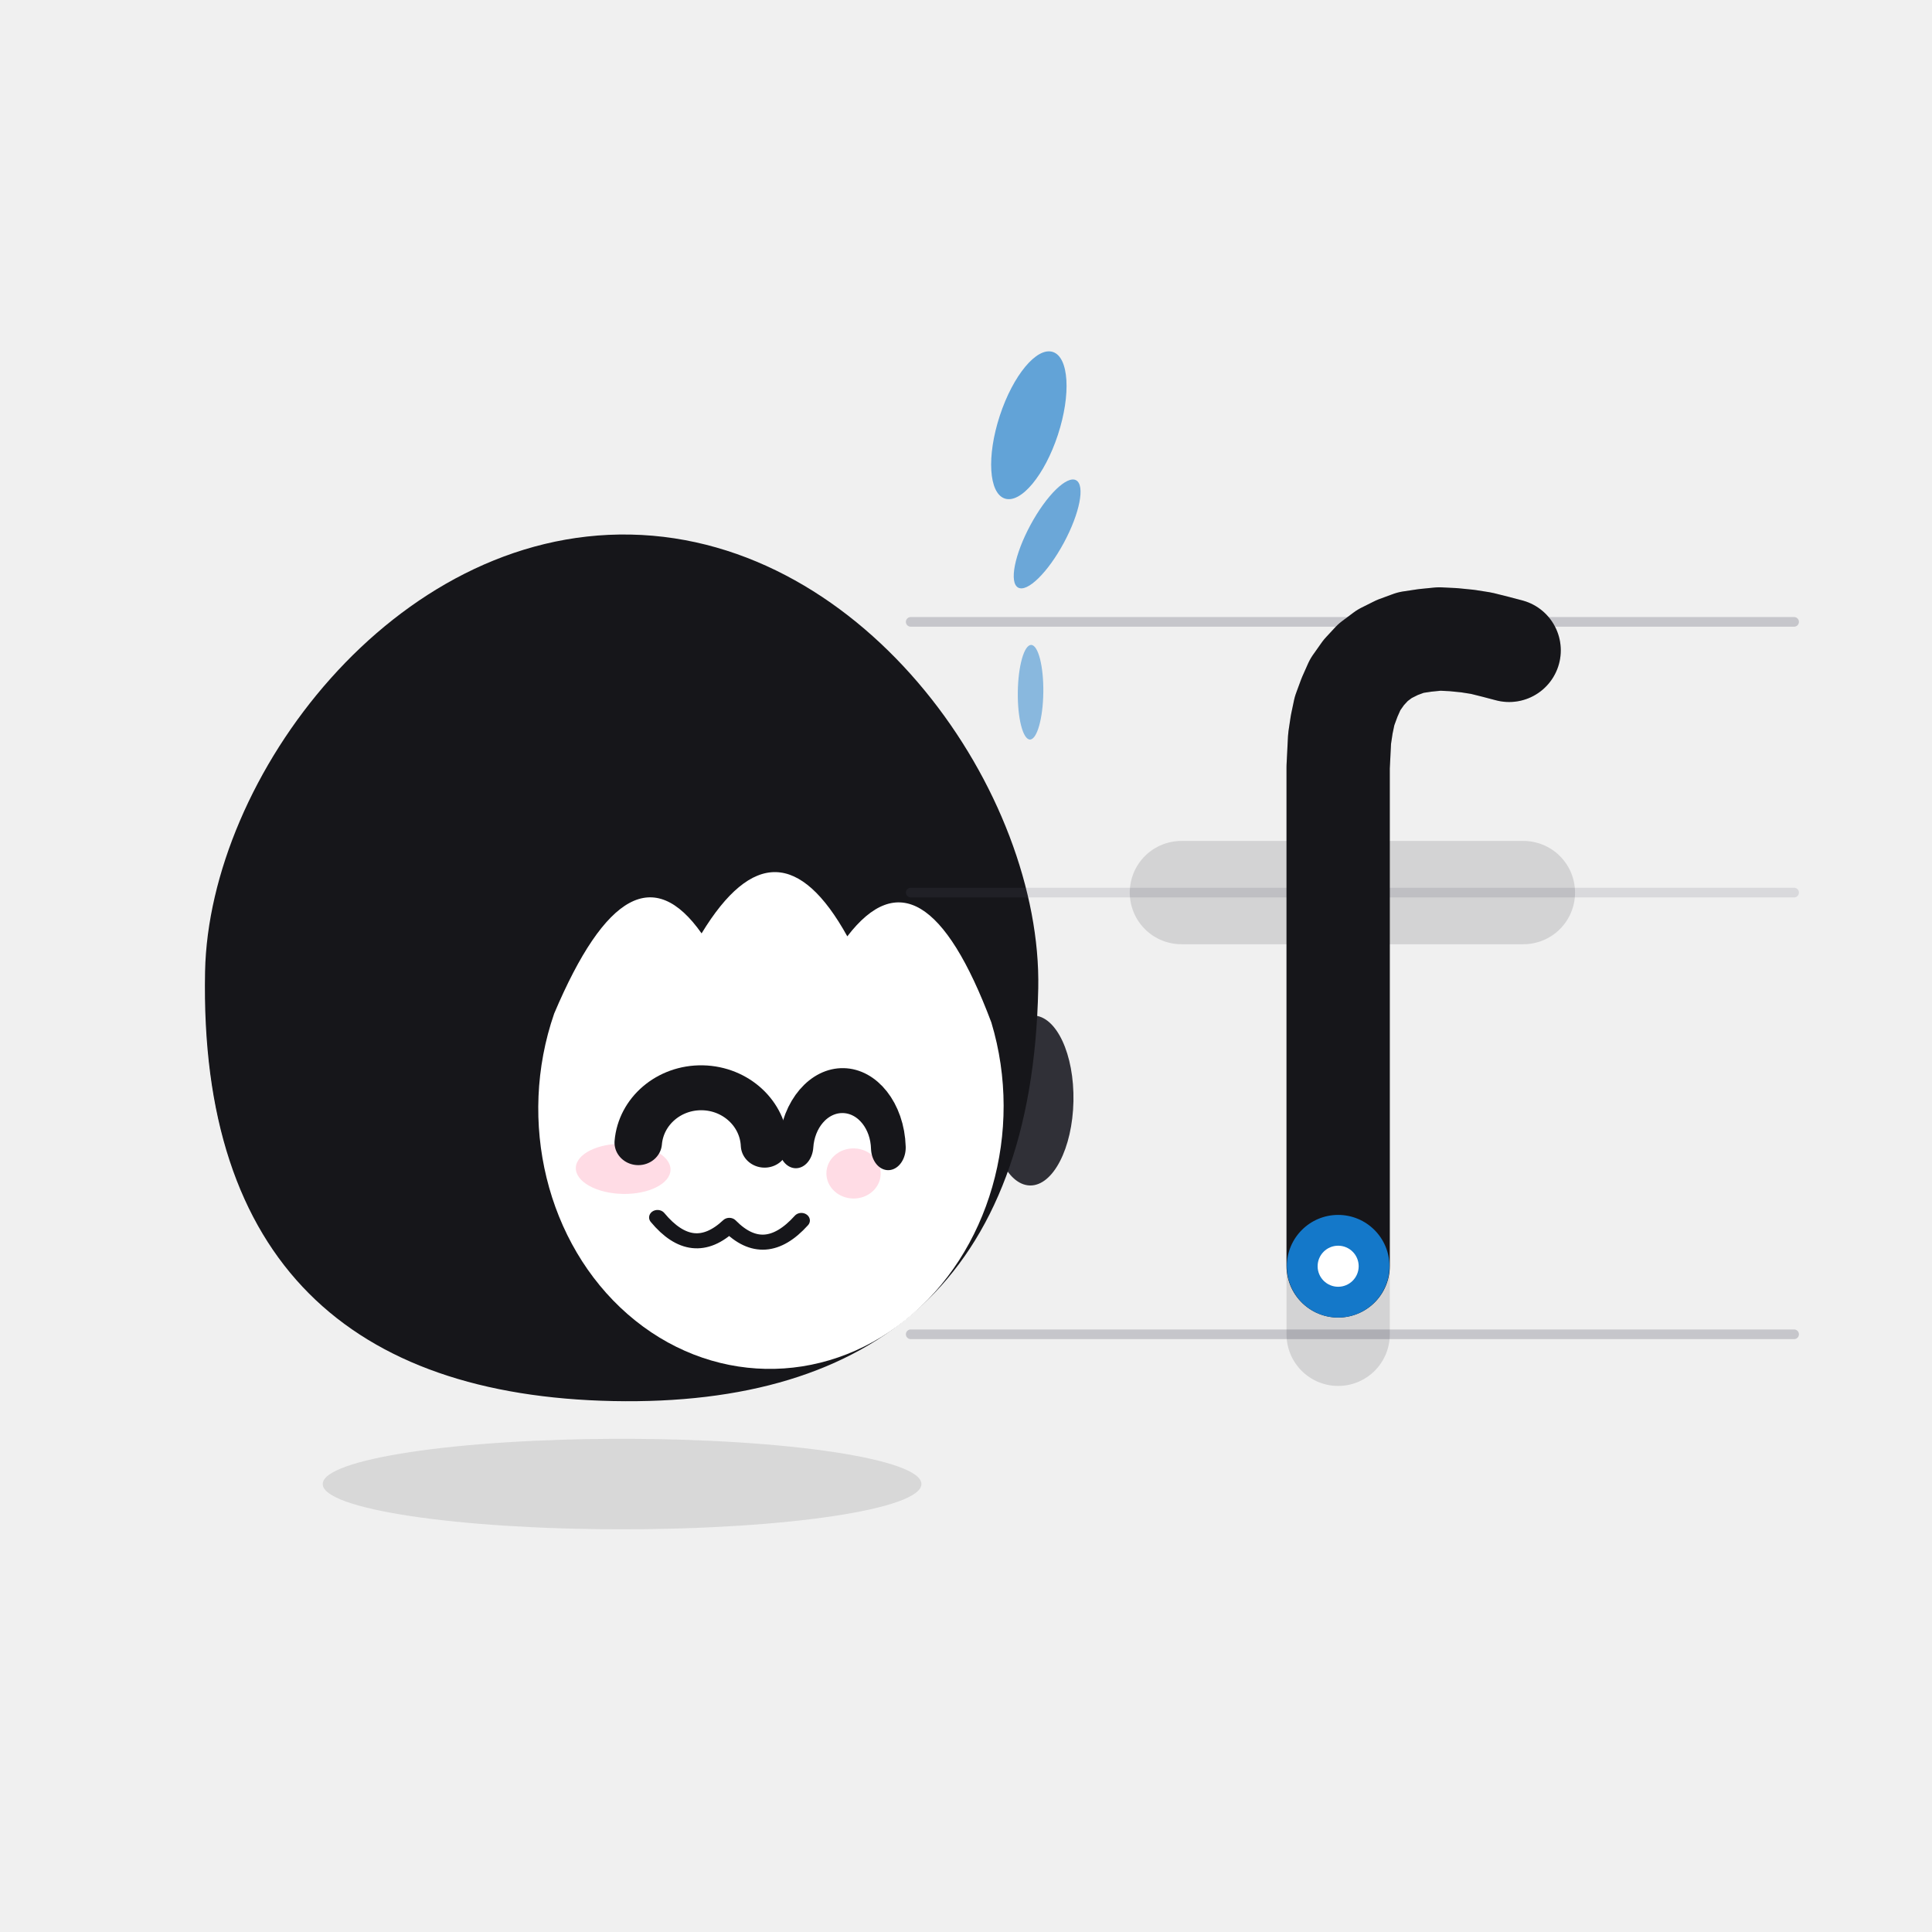
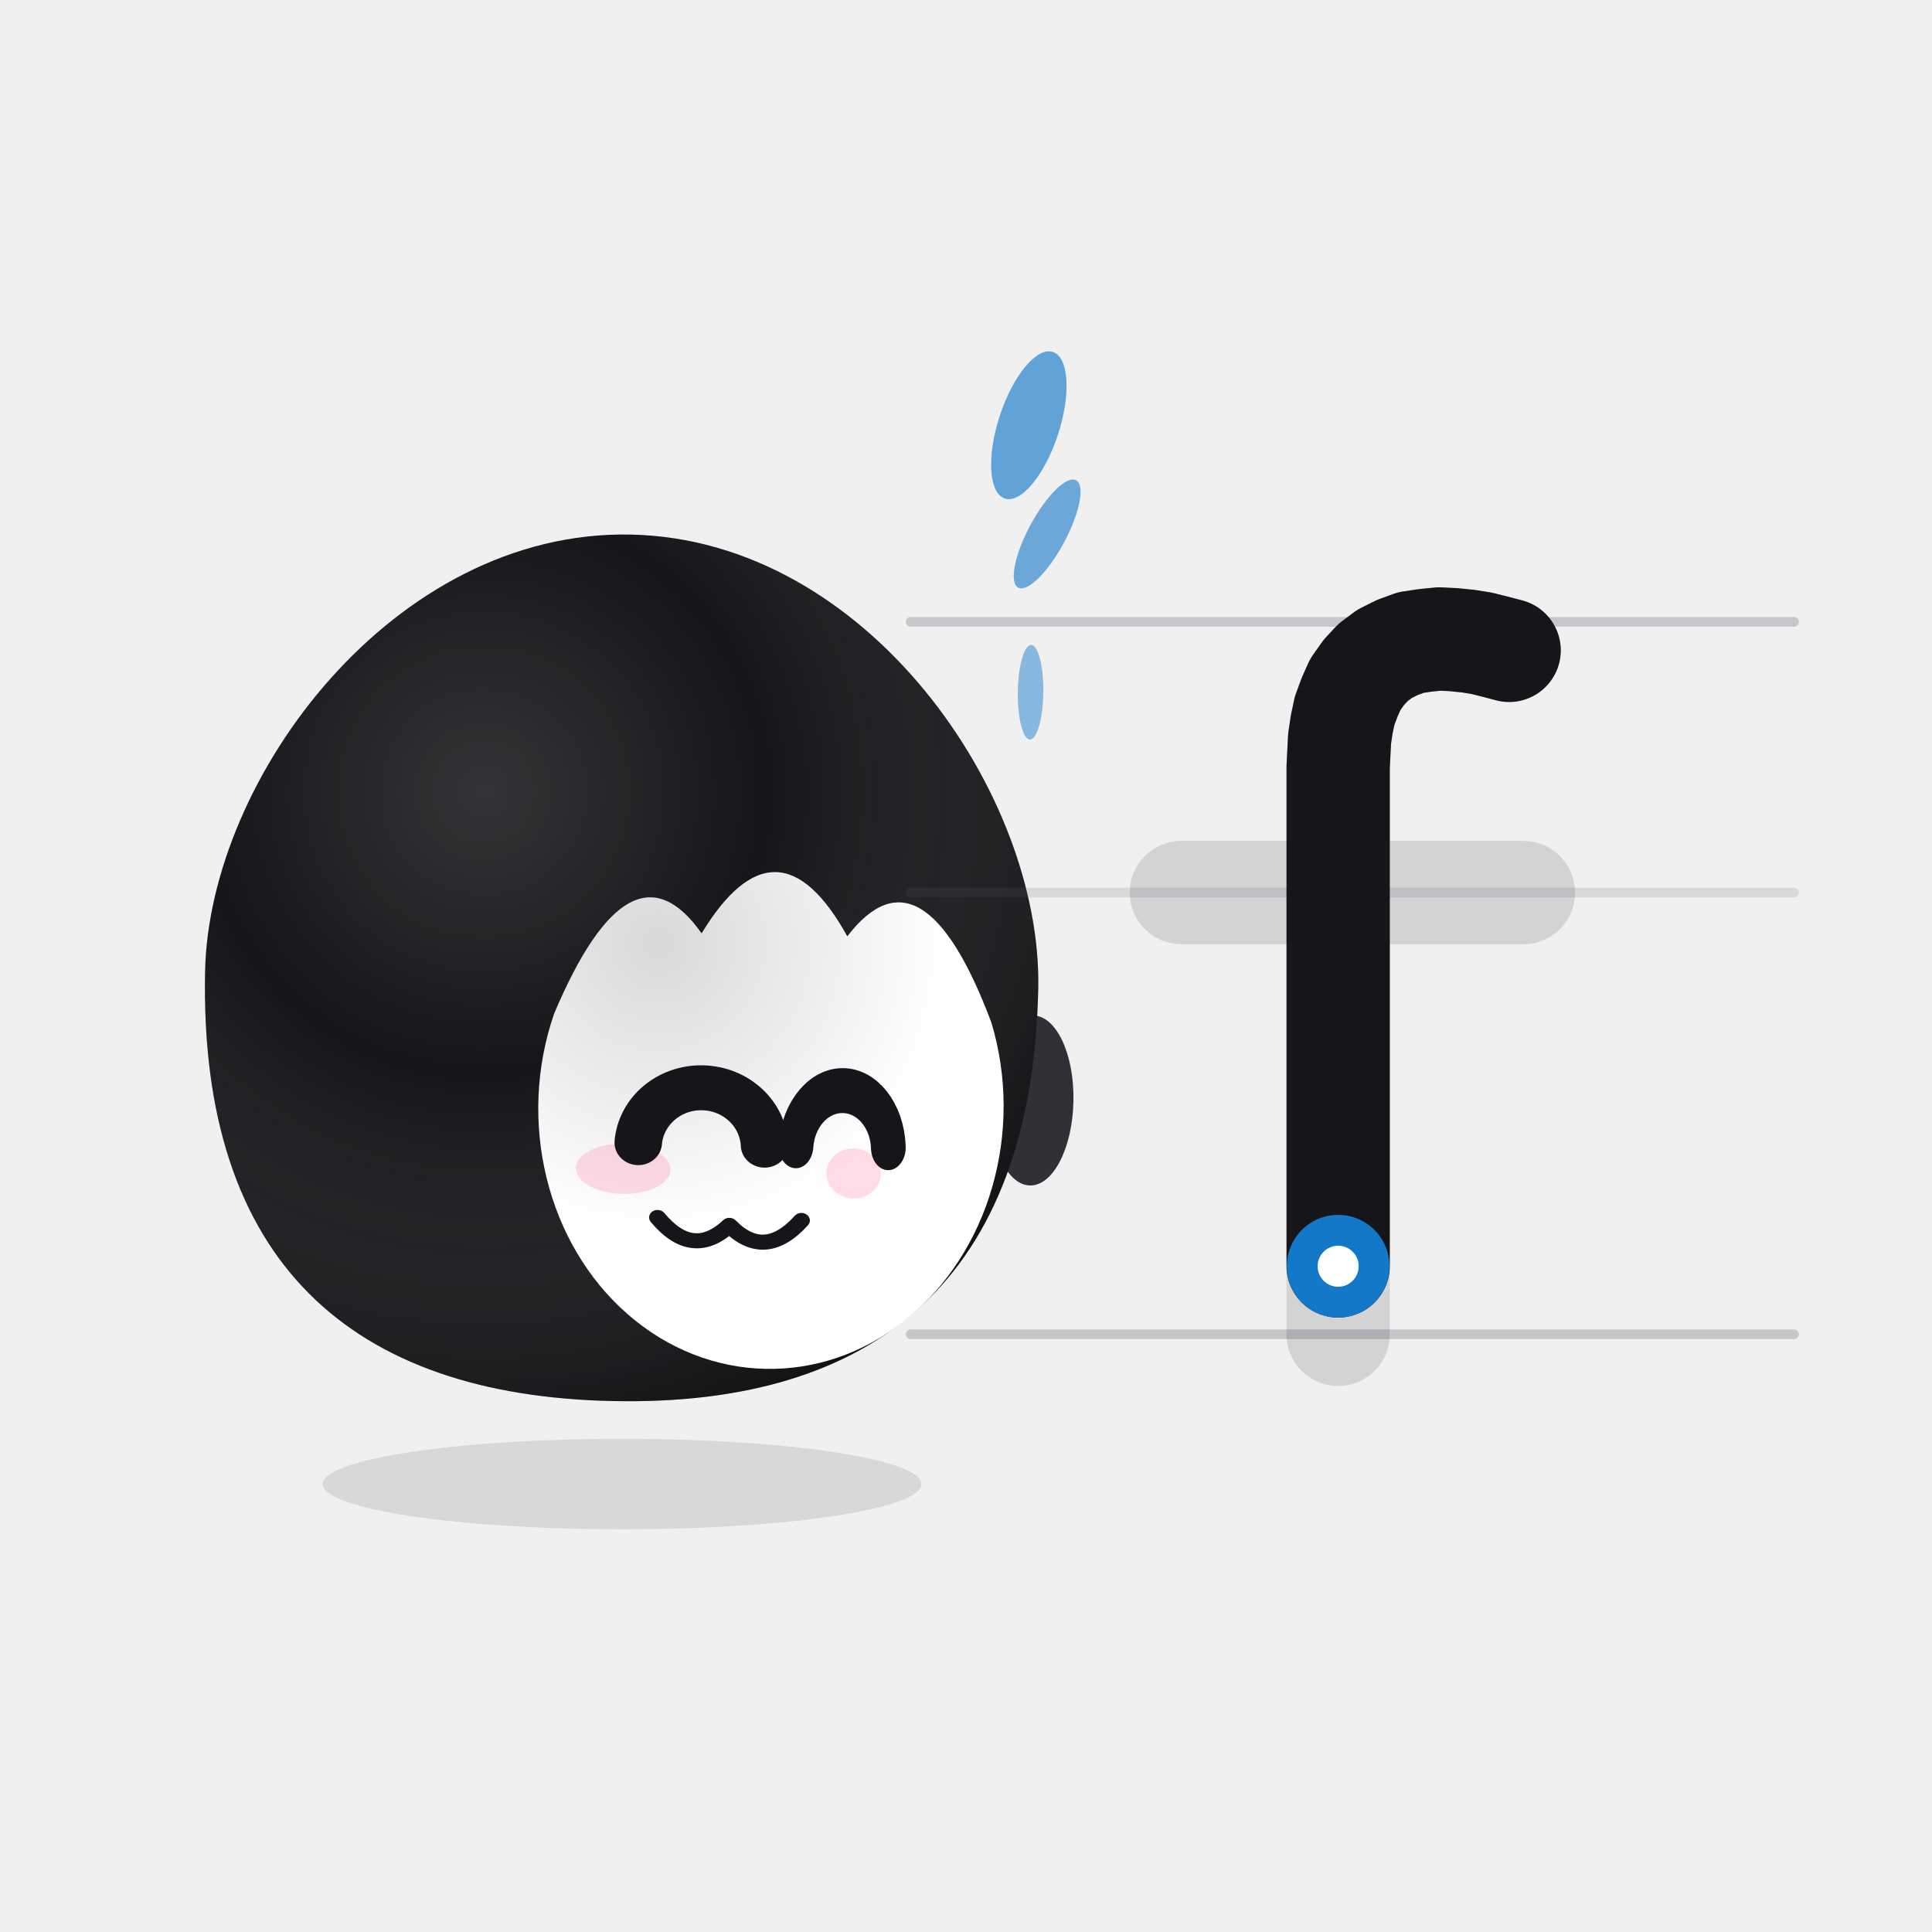
<svg xmlns="http://www.w3.org/2000/svg" width="320" height="320" viewBox="0 0 320 320">
  <defs>
+     <radialGradient id="bg0" gradientUnits="userSpaceOnUse" cx="-34" cy="-41.6" r="162" fx="-34" fy="-41.6">
+       <stop offset="0" stop-color="rgba(255,255,255,0.13)" />
+       <stop offset="0.42" stop-color="rgba(255,255,255,0)" />
+       <stop offset="1" stop-color="rgba(0,0,0,0.26)" />
+     </radialGradient>
    <clipPath id="bc1">
+       <path d="M88.911 11.306C97.348 37.362 89.573 66.554 69.784 83.112C49.996 99.67 22.886 99.67 3.097 83.112C-16.691 66.554 -24.466 37.362 -16.029 11.306Q1.461 -32.484 18.951 -8.65Q36.441 -38.774 53.931 -8.65Q71.421 -32.484 88.911 11.306Z" transform="matrix(0.69 0.014 -0.014 0.69 103.007 160.301)" />
+     </clipPath>
+     <radialGradient id="bg1" gradientUnits="userSpaceOnUse" cx="8.522" cy="-6.14" r="116.105" fx="8.522" fy="-6.14">
+       <stop offset="0" stop-color="rgba(0,0,0,0.15)" />
+       <stop offset="0.6" stop-color="rgba(0,0,0,0)" />
+     </radialGradient>
+     <clipPath id="bc2">
      <path d="M88.911 11.306C97.348 37.362 89.573 66.554 69.784 83.112C49.996 99.67 22.886 99.67 3.097 83.112C-16.691 66.554 -24.466 37.362 -16.029 11.306Q1.461 -32.484 18.951 -8.65Q36.441 -38.774 53.931 -8.65Q71.421 -32.484 88.911 11.306Z" transform="matrix(0.69 0.014 -0.014 0.69 103.007 160.301)" />
    </clipPath>
  </defs>
  <path d="M-10.84 126C-10.84 132.075 -43.438 137 -83.649 137C-123.86 137 -156.457 132.075 -156.457 126C-156.457 119.925 -123.86 115 -83.649 115C-43.438 115 -10.84 119.925 -10.84 126" fill="rgba(22,22,26,0.13)" fill-opacity="0.862" transform="matrix(0.681 0 0 0.681 160 160)" />
  <path d="M3.062 0C3.062 6.271 1.691 11.355 0 11.355C-1.691 11.355 -3.062 6.271 -3.062 0C-3.062 -6.271 -1.691 -11.355 0 -11.355C1.691 -11.355 3.062 -6.271 3.062 0" fill="#1478C9" fill-opacity="0.468" transform="matrix(0.69 0.009 -0.009 0.69 170.693 114.656)" />
  <path d="M-10.215 -10.816C-8.289 -8.119 -9.498 -3.956 -12.914 -1.517C-16.33 0.922 -20.66 0.713 -22.585 -1.984C-24.511 -4.681 -23.302 -8.844 -19.886 -11.283C-16.47 -13.722 -12.14 -13.513 -10.215 -10.816" fill="#2A2A31" fill-opacity="0.963" transform="matrix(0.402 0.008 -0.014 0.69 170.882 182.276)" />
  <path d="M17.2 0C17.2 11.267 9.499 20.4 0 20.4C-9.499 20.4 -17.2 11.267 -17.2 0C-17.2 -11.267 -9.499 -20.4 0 -20.4C9.499 -20.4 17.2 -11.267 17.2 0" fill="#2A2A31" fill-opacity="0.963" transform="matrix(0.402 0.008 -0.014 0.69 170.882 182.276)" />
  <path d="M-6.798 -97.634C46.019 -97.634 86.202 -40.33 86.202 3.932C86.202 70.326 51.489 99.966 -6.798 99.966C-65.084 99.966 -99.798 70.326 -99.798 3.932C-99.798 -40.33 -59.614 -97.634 -6.798 -97.634Z" fill="#16161A" transform="matrix(0.69 0.014 -0.014 0.69 103.007 160.301)" />
  <path d="M0 -104C56.792 -104 100 -43.68 100 2.912C100 72.8 62.674 104 0 104C-62.674 104 -100 72.8 -100 2.912C-100 -43.68 -56.792 -104 0 -104Z" fill="#16161A" transform="matrix(0.69 0.014 -0.014 0.69 103.007 160.301)" />
+   <path d="M0 -104C56.792 -104 100 -43.68 100 2.912C100 72.8 62.674 104 0 104C-62.674 104 -100 72.8 -100 2.912C-100 -43.68 -56.792 -104 0 -104Z" fill="url(#bg0)" transform="matrix(0.69 0.014 -0.014 0.69 103.007 160.301)" />
  <path d="M88.911 11.306C97.348 37.362 89.573 66.554 69.784 83.112C49.996 99.67 22.886 99.67 3.097 83.112C-16.691 66.554 -24.466 37.362 -16.029 11.306Q1.461 -32.484 18.951 -8.65Q36.441 -38.774 53.931 -8.65Q71.421 -32.484 88.911 11.306Z" fill="#FFFFFF" transform="matrix(0.69 0.014 -0.014 0.69 103.007 160.301)" />
+   <g clip-path="url(#bc1)">
+     <path d="M88.911 11.306C97.348 37.362 89.573 66.554 69.784 83.112C49.996 99.67 22.886 99.67 3.097 83.112C-16.691 66.554 -24.466 37.362 -16.029 11.306Q1.461 -32.484 18.951 -8.65Q36.441 -38.774 53.931 -8.65Q71.421 -32.484 88.911 11.306Z" fill="url(#bg1)" transform="matrix(0.69 0.014 -0.014 0.69 103.007 160.301)" />
+   </g>
  <path d="M11.5 0C11.5 3.866 6.351 7 0 7C-6.351 7 -11.5 3.866 -11.5 0C-11.5 -3.866 -6.351 -7 0 -7C6.351 -7 11.5 -3.866 11.5 0" fill="rgba(255,138,168,0.42)" fill-opacity="0.7" transform="matrix(0.682 0.014 -0.012 0.593 103.216 193.6)" />
  <path d="M11.5 0C11.5 3.866 6.351 7 0 7C-6.351 7 -11.5 3.866 -11.5 0C-11.5 -3.866 -6.351 -7 0 -7C6.351 -7 11.5 -3.866 11.5 0" fill="rgba(255,138,168,0.42)" fill-opacity="0.7" transform="matrix(0.391 0.008 -0.012 0.593 141.375 194.363)" />
-   <g clip-path="url(#bc1)">
+   <g clip-path="url(#bc2)">
    <path d="M-15.968 -1.005C-15.438 -9.434 -8.446 -16 0 -16C8.446 -16 15.438 -9.434 15.968 -1.005" fill="none" stroke="#16161A" stroke-width="12" stroke-linecap="round" stroke-linejoin="round" transform="matrix(0.655 0.013 -0.012 0.62 116.159 190.092)" />
    <path d="M-15.968 -1.005C-15.438 -9.434 -8.446 -16 0 -16C8.446 -16 15.438 -9.434 15.968 -1.005" fill="none" stroke="#16161A" stroke-width="12" stroke-linecap="round" stroke-linejoin="round" transform="matrix(0.479 0.01 -0.012 0.62 139.48 190.558)" />
    <path d="M-20.4 -3.57Q-10.2 9.69 0 -1.53Q10.2 9.69 20.4 -3.57" fill="none" stroke="#16161A" stroke-width="4.8" stroke-linecap="round" stroke-linejoin="round" transform="matrix(0.584 0.012 -0.01 0.519 120.79 203.753)" />
  </g>
  <path d="M7.338 0C7.338 10.22 4.053 18.505 0 18.505C-4.053 18.505 -7.338 10.22 -7.338 0C-7.338 -10.22 -4.053 -18.505 0 -18.505C4.053 -18.505 7.338 -10.22 7.338 0" fill="#1478C9" fill-opacity="0.644" transform="matrix(0.656 0.215 -0.215 0.656 170.41 70.436)" />
  <path d="M4.536 0C4.536 8.077 2.505 14.624 0 14.624C-2.505 14.624 -4.536 8.077 -4.536 0C-4.536 -8.077 -2.505 -14.624 0 -14.624C2.505 -14.624 4.536 -8.077 4.536 0" fill="#1478C9" fill-opacity="0.603" transform="matrix(0.608 0.328 -0.328 0.608 173.439 88.435)" />
  <path d="M-73.16 -59L73.16 -59" fill="none" stroke="#5C5C6E" stroke-width="1.6" stroke-linecap="round" stroke-linejoin="round" stroke-opacity="0.28" transform="matrix(1 0 0 1 224 162)" />
  <path d="M-73.16 -14.16L73.16 -14.16" fill="none" stroke="#5C5C6E" stroke-width="1.6" stroke-linecap="round" stroke-linejoin="round" stroke-opacity="0.15" transform="matrix(1 0 0 1 224 162)" />
  <path d="M-73.16 59L73.16 59" fill="none" stroke="#5C5C6E" stroke-width="1.6" stroke-linecap="round" stroke-linejoin="round" stroke-opacity="0.28" transform="matrix(1 0 0 1 224 162)" />
  <path d="M0.22 -0.46L0.201 -0.465L0.181 -0.47L0.162 -0.473L0.142 -0.475L0.122 -0.476L0.102 -0.474L0.082 -0.471L0.063 -0.464L0.045 -0.455L0.029 -0.443L0.016 -0.429L0.004 -0.412L-0.004 -0.394L-0.011 -0.375L-0.015 -0.356L-0.018 -0.336L-0.019 -0.316L-0.02 -0.296L-0.02 -0.276L-0.02 -0.256L-0.02 -0.236L-0.02 -0.216L-0.02 -0.196L-0.02 -0.176L-0.02 -0.156L-0.02 -0.136L-0.02 -0.116L-0.02 -0.096L-0.02 -0.076L-0.02 -0.056L-0.02 -0.036L-0.02 -0.016L-0.02 0.004L-0.02 0.024L-0.02 0.044L-0.02 0.064L-0.02 0.084L-0.02 0.104L-0.02 0.124L-0.02 0.144L-0.02 0.164L-0.02 0.184L-0.02 0.204L-0.02 0.224L-0.02 0.244L-0.02 0.264L-0.02 0.284L-0.02 0.304L-0.02 0.324L-0.02 0.344L-0.02 0.364L-0.02 0.384L-0.02 0.404L-0.02 0.424L-0.02 0.444L-0.02 0.464L-0.02 0.484L-0.02 0.5" fill="none" stroke="rgba(22,22,26,0.13)" stroke-width="0.145" stroke-linecap="round" stroke-linejoin="round" transform="matrix(118 0 0 118 224 162)" />
  <path d="M-0.24 -0.12L-0.22 -0.12L-0.2 -0.12L-0.18 -0.12L-0.16 -0.12L-0.14 -0.12L-0.12 -0.12L-0.1 -0.12L-0.08 -0.12L-0.06 -0.12L-0.04 -0.12L-0.02 -0.12L0 -0.12L0.02 -0.12L0.04 -0.12L0.06 -0.12L0.08 -0.12L0.1 -0.12L0.12 -0.12L0.14 -0.12L0.16 -0.12L0.18 -0.12L0.2 -0.12L0.22 -0.12L0.24 -0.12" fill="none" stroke="rgba(22,22,26,0.13)" stroke-width="0.145" stroke-linecap="round" stroke-linejoin="round" transform="matrix(118 0 0 118 224 162)" />
  <path d="M0.22 -0.46L0.201 -0.465L0.181 -0.47L0.162 -0.473L0.142 -0.475L0.122 -0.476L0.102 -0.474L0.082 -0.471L0.063 -0.464L0.045 -0.455L0.029 -0.443L0.016 -0.429L0.004 -0.412L-0.004 -0.394L-0.011 -0.375L-0.015 -0.356L-0.018 -0.336L-0.019 -0.316L-0.02 -0.296L-0.02 -0.276L-0.02 -0.256L-0.02 -0.236L-0.02 -0.216L-0.02 -0.196L-0.02 -0.176L-0.02 -0.156L-0.02 -0.136L-0.02 -0.116L-0.02 -0.096L-0.02 -0.076L-0.02 -0.056L-0.02 -0.036L-0.02 -0.016L-0.02 0.004L-0.02 0.024L-0.02 0.044L-0.02 0.064L-0.02 0.084L-0.02 0.104L-0.02 0.124L-0.02 0.144L-0.02 0.164L-0.02 0.184L-0.02 0.204L-0.02 0.224L-0.02 0.244L-0.02 0.264L-0.02 0.284L-0.02 0.304L-0.02 0.324L-0.02 0.344L-0.02 0.364L-0.02 0.384L-0.02 0.404L-0.02 0.404" fill="none" stroke="#16161A" stroke-width="0.145" stroke-linecap="round" stroke-linejoin="round" transform="matrix(118 0 0 118 224 162)" />
  <path d="M8.5 0C8.5 4.694 4.694 8.5 0 8.5C-4.694 8.5 -8.5 4.694 -8.5 0C-8.5 -4.694 -4.694 -8.5 0 -8.5C4.694 -8.5 8.5 -4.694 8.5 0" fill="#1478C9" transform="matrix(1 0 0 1 221.64 209.728)" />
  <path d="M3.4 0C3.4 1.878 1.878 3.4 0 3.4C-1.878 3.4 -3.4 1.878 -3.4 0C-3.4 -1.878 -1.878 -3.4 0 -3.4C1.878 -3.4 3.4 -1.878 3.4 0" fill="#FFFFFF" transform="matrix(1 0 0 1 221.64 209.728)" />
</svg>
